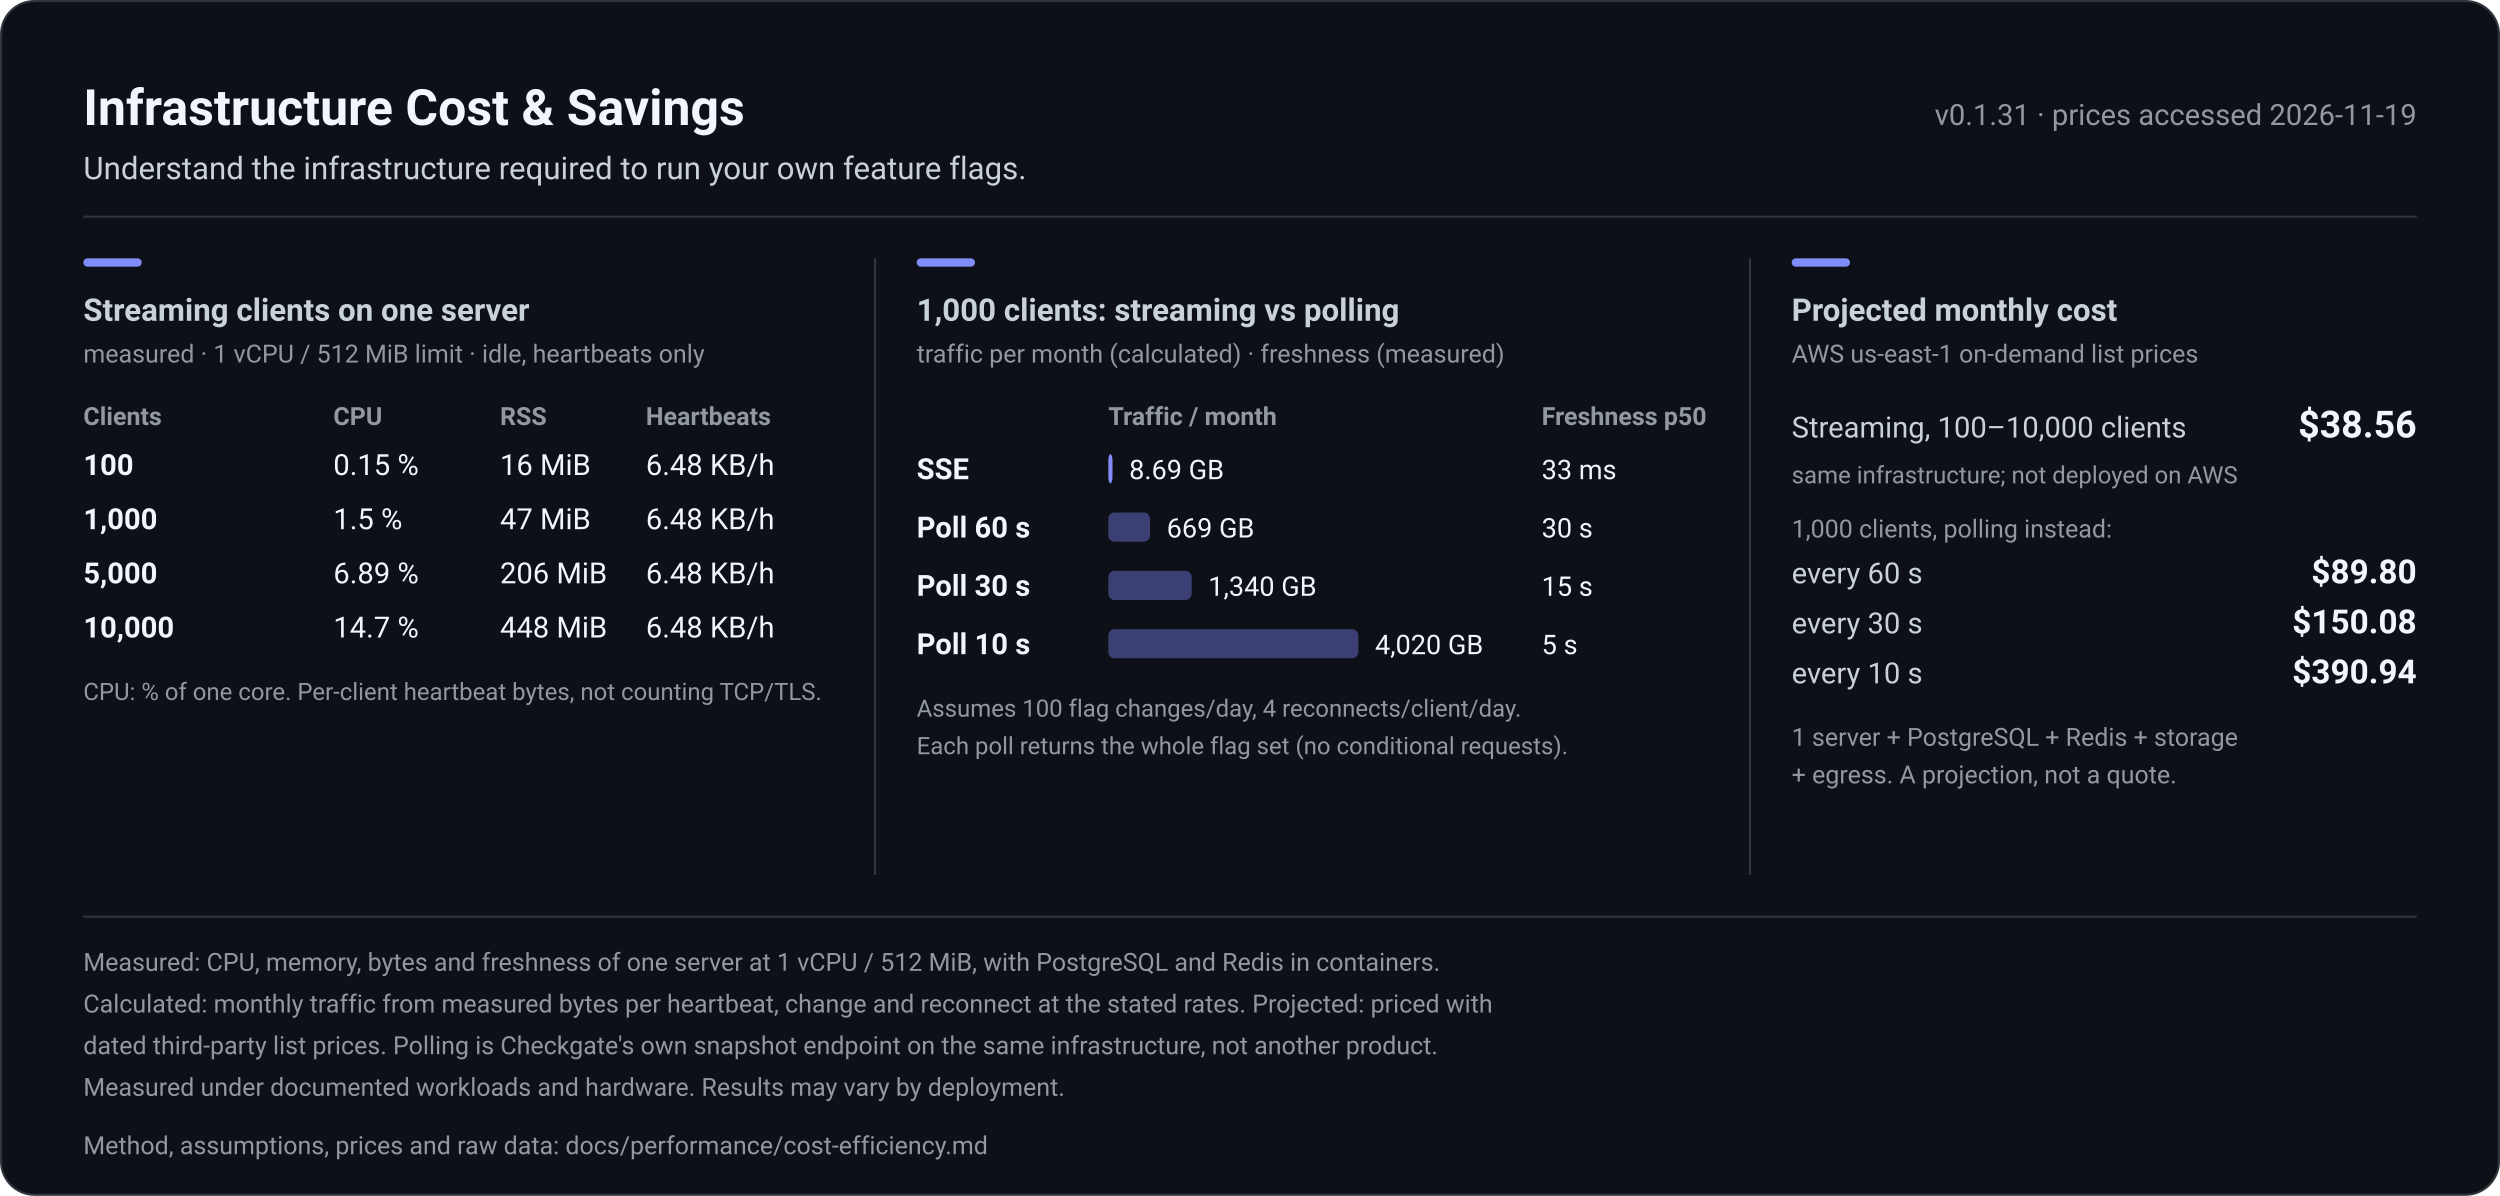
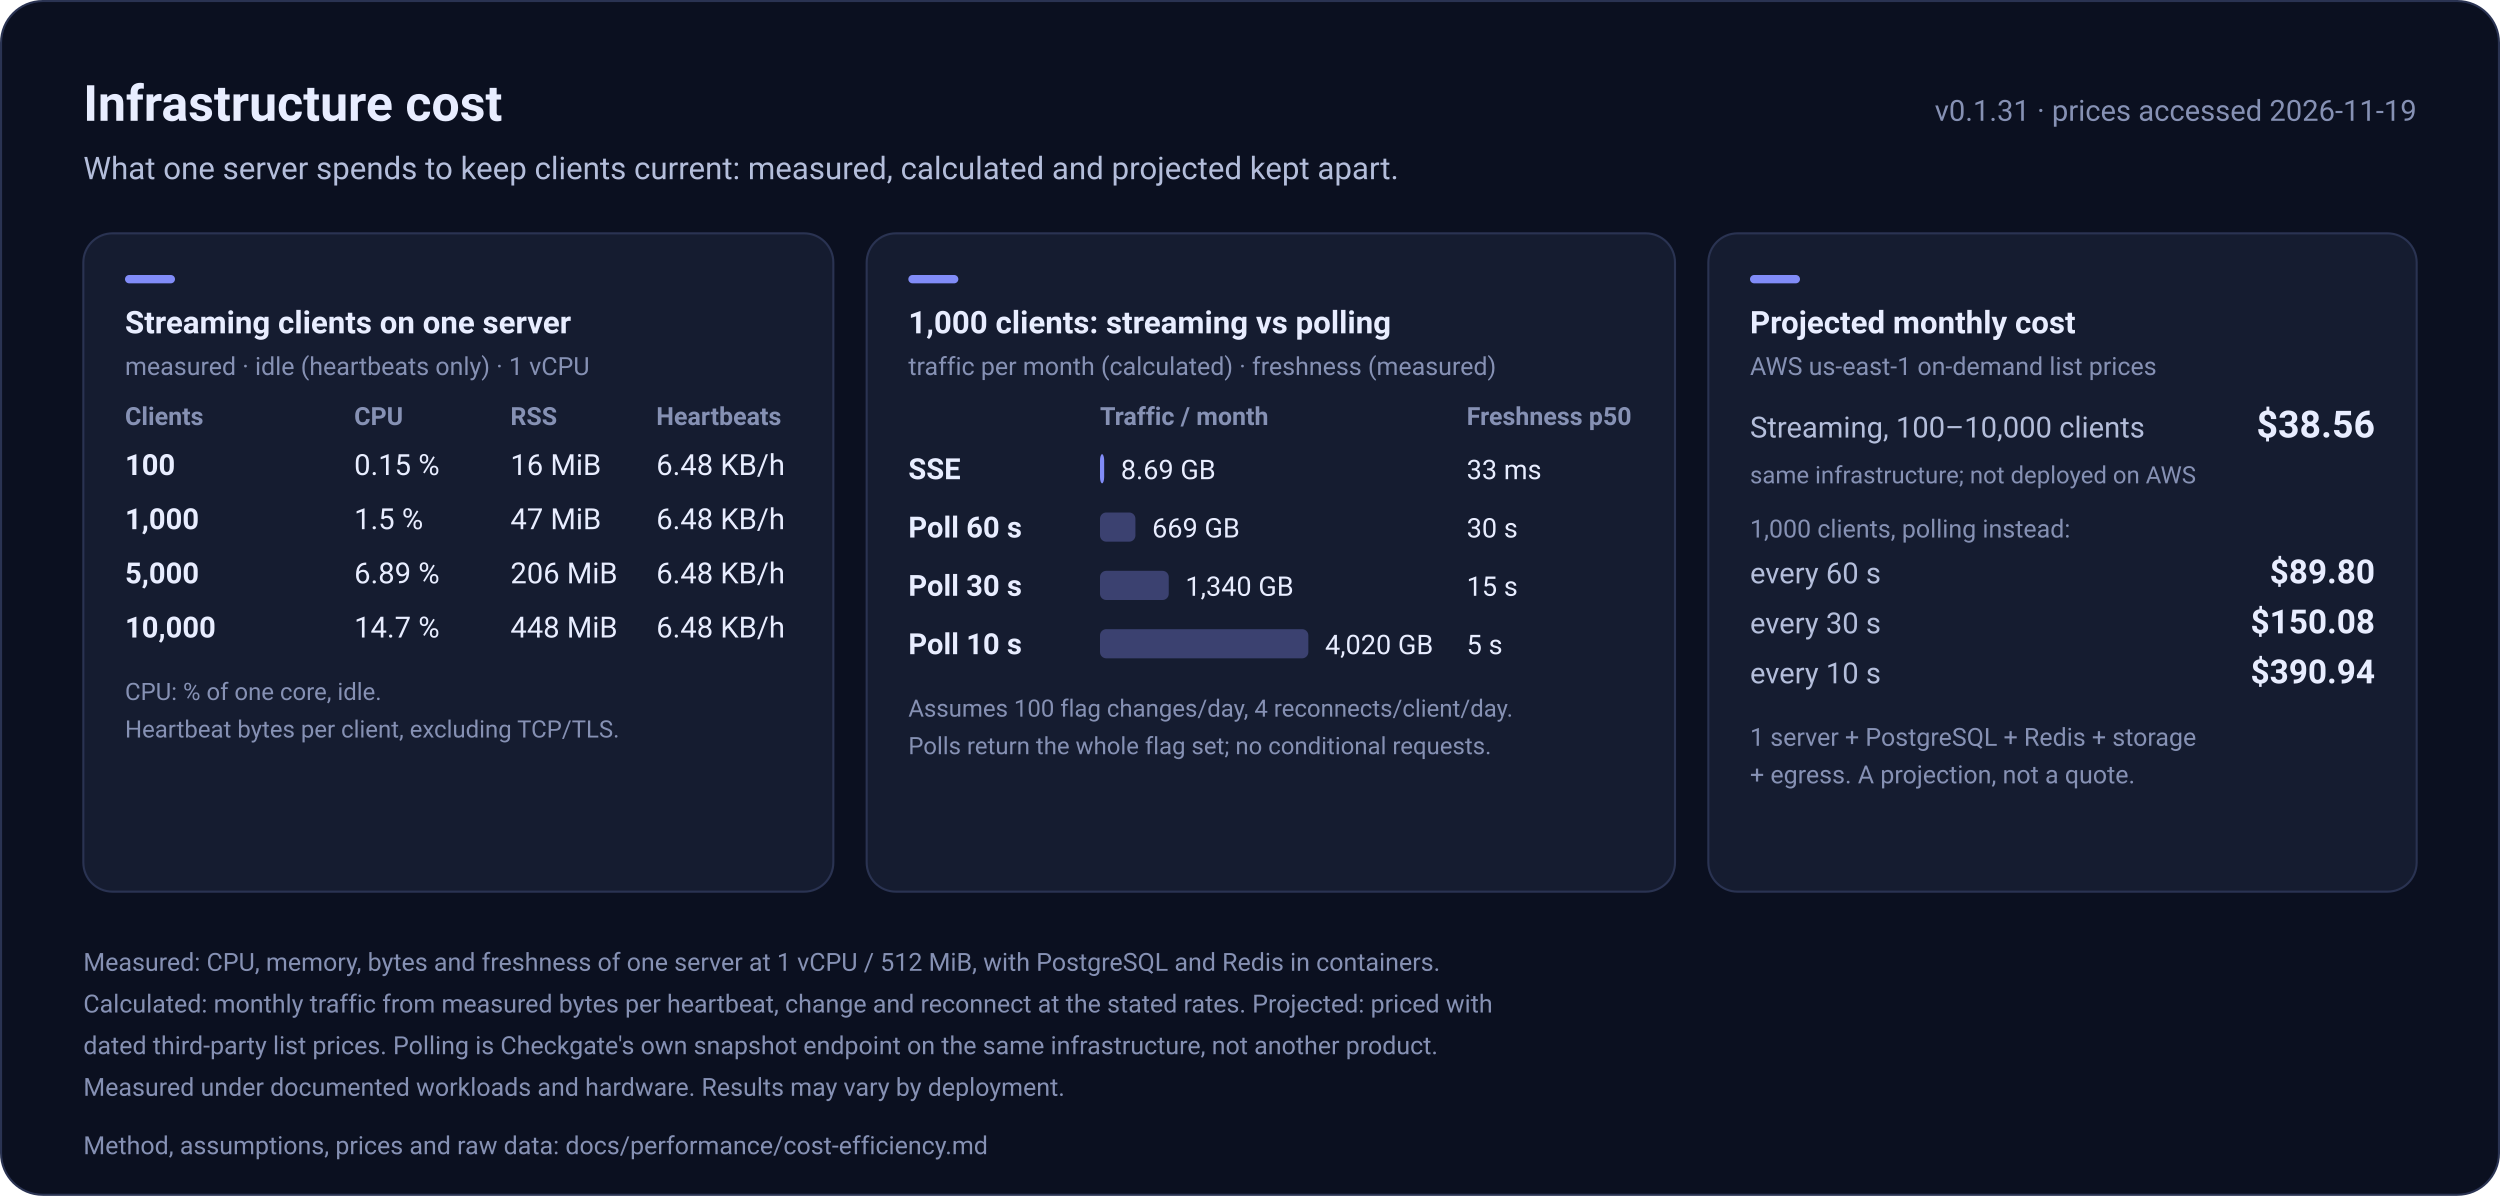
<svg xmlns="http://www.w3.org/2000/svg" viewBox="0 0 1200 574" width="1200" height="574" role="img" aria-labelledby="t d" font-family="system-ui,-apple-system,'Segoe UI',Roboto,Helvetica,Arial,sans-serif">
-   <rect x="0.5" y="0.5" width="1199" height="573" rx="16" fill="#0d1117" stroke="#30363d" />
-   <text x="40" y="60" font-size="24" font-weight="600" fill="#f0f6fc" text-anchor="start">Infrastructure Cost &amp; Savings</text>
-   <text x="1160" y="60" font-size="14" font-weight="400" fill="#9198a1" text-anchor="end">v0.1.31 · prices accessed 2026-11-19</text>
-   <text x="40" y="86" font-size="15" font-weight="400" fill="#c9d1d9" text-anchor="start">Understand the infrastructure required to run your own feature flags.</text>
-   <line x1="40" y1="104" x2="1160" y2="104" stroke="#30363d" />
-   <rect x="40" y="124" width="28" height="4" rx="2" fill="#818cf8" />
-   <text x="40" y="154" font-size="15" font-weight="600" fill="#c9d1d9" text-anchor="start">Streaming clients on one server</text>
-   <text x="40" y="174" font-size="12" font-weight="400" fill="#9198a1" text-anchor="start">measured · 1 vCPU / 512 MiB limit · idle, heartbeats only</text>
-   <text x="40" y="204" font-size="12" font-weight="600" fill="#9198a1" text-anchor="start">Clients</text>
-   <text x="160" y="204" font-size="12" font-weight="600" fill="#9198a1" text-anchor="start">CPU</text>
-   <text x="240" y="204" font-size="12" font-weight="600" fill="#9198a1" text-anchor="start">RSS</text>
-   <text x="310" y="204" font-size="12" font-weight="600" fill="#9198a1" text-anchor="start">Heartbeats</text>
-   <text x="40" y="228" font-size="14" font-weight="600" fill="#f0f6fc" text-anchor="start">100</text>
-   <text x="160" y="228" font-size="14" font-weight="400" fill="#f0f6fc" text-anchor="start">0.15 %</text>
-   <text x="240" y="228" font-size="14" font-weight="400" fill="#f0f6fc" text-anchor="start">16 MiB</text>
-   <text x="310" y="228" font-size="14" font-weight="400" fill="#f0f6fc" text-anchor="start">6.48 KB/h</text>
-   <text x="40" y="254" font-size="14" font-weight="600" fill="#f0f6fc" text-anchor="start">1,000</text>
-   <text x="160" y="254" font-size="14" font-weight="400" fill="#f0f6fc" text-anchor="start">1.5 %</text>
-   <text x="240" y="254" font-size="14" font-weight="400" fill="#f0f6fc" text-anchor="start">47 MiB</text>
-   <text x="310" y="254" font-size="14" font-weight="400" fill="#f0f6fc" text-anchor="start">6.48 KB/h</text>
-   <text x="40" y="280" font-size="14" font-weight="600" fill="#f0f6fc" text-anchor="start">5,000</text>
-   <text x="160" y="280" font-size="14" font-weight="400" fill="#f0f6fc" text-anchor="start">6.89 %</text>
-   <text x="240" y="280" font-size="14" font-weight="400" fill="#f0f6fc" text-anchor="start">206 MiB</text>
-   <text x="310" y="280" font-size="14" font-weight="400" fill="#f0f6fc" text-anchor="start">6.48 KB/h</text>
-   <text x="40" y="306" font-size="14" font-weight="600" fill="#f0f6fc" text-anchor="start">10,000</text>
-   <text x="160" y="306" font-size="14" font-weight="400" fill="#f0f6fc" text-anchor="start">14.7 %</text>
-   <text x="240" y="306" font-size="14" font-weight="400" fill="#f0f6fc" text-anchor="start">448 MiB</text>
-   <text x="310" y="306" font-size="14" font-weight="400" fill="#f0f6fc" text-anchor="start">6.48 KB/h</text>
-   <text x="40" y="336" font-size="11.5" font-weight="400" fill="#9198a1" text-anchor="start">CPU: % of one core. Per-client heartbeat bytes, not counting TCP/TLS.</text>
-   <line x1="420" y1="124" x2="420" y2="420" stroke="#30363d" />
-   <rect x="440" y="124" width="28" height="4" rx="2" fill="#818cf8" />
-   <text x="440" y="154" font-size="15" font-weight="600" fill="#c9d1d9" text-anchor="start">1,000 clients: streaming vs polling</text>
-   <text x="440" y="174" font-size="12" font-weight="400" fill="#9198a1" text-anchor="start">traffic per month (calculated) · freshness (measured)</text>
-   <text x="440" y="204" font-size="12" font-weight="600" fill="#9198a1" text-anchor="start" />
-   <text x="532" y="204" font-size="12" font-weight="600" fill="#9198a1" text-anchor="start">Traffic / month</text>
-   <text x="740" y="204" font-size="12" font-weight="600" fill="#9198a1" text-anchor="start">Freshness p50</text>
-   <text x="440" y="230" font-size="14" font-weight="600" fill="#f0f6fc" text-anchor="start">SSE</text>
-   <rect x="532" y="218" width="2" height="14" rx="3" fill="#818cf8" />
-   <text x="542" y="230" font-size="13" font-weight="400" fill="#f0f6fc" text-anchor="start">8.69 GB</text>
-   <text x="740" y="230" font-size="13" font-weight="400" fill="#f0f6fc" text-anchor="start">33 ms</text>
-   <text x="440" y="258" font-size="14" font-weight="600" fill="#f0f6fc" text-anchor="start">Poll 60 s</text>
-   <rect x="532" y="246" width="20" height="14" rx="3" fill="#3b3f73" />
-   <text x="560" y="258" font-size="13" font-weight="400" fill="#f0f6fc" text-anchor="start">669 GB</text>
-   <text x="740" y="258" font-size="13" font-weight="400" fill="#f0f6fc" text-anchor="start">30 s</text>
-   <text x="440" y="286" font-size="14" font-weight="600" fill="#f0f6fc" text-anchor="start">Poll 30 s</text>
-   <rect x="532" y="274" width="40" height="14" rx="3" fill="#3b3f73" />
-   <text x="580" y="286" font-size="13" font-weight="400" fill="#f0f6fc" text-anchor="start">1,340 GB</text>
-   <text x="740" y="286" font-size="13" font-weight="400" fill="#f0f6fc" text-anchor="start">15 s</text>
-   <text x="440" y="314" font-size="14" font-weight="600" fill="#f0f6fc" text-anchor="start">Poll 10 s</text>
-   <rect x="532" y="302" width="120" height="14" rx="3" fill="#3b3f73" />
-   <text x="660" y="314" font-size="13" font-weight="400" fill="#f0f6fc" text-anchor="start">4,020 GB</text>
-   <text x="740" y="314" font-size="13" font-weight="400" fill="#f0f6fc" text-anchor="start">5 s</text>
-   <text x="440" y="344" font-size="11.5" font-weight="400" fill="#9198a1" text-anchor="start">Assumes 100 flag changes/day, 4 reconnects/client/day.</text>
-   <text x="440" y="362" font-size="11.5" font-weight="400" fill="#9198a1" text-anchor="start">Each poll returns the whole flag set (no conditional requests).</text>
-   <line x1="840" y1="124" x2="840" y2="420" stroke="#30363d" />
-   <rect x="860" y="124" width="28" height="4" rx="2" fill="#818cf8" />
-   <text x="860" y="154" font-size="15" font-weight="600" fill="#c9d1d9" text-anchor="start">Projected monthly cost</text>
-   <text x="860" y="174" font-size="12" font-weight="400" fill="#9198a1" text-anchor="start">AWS us-east-1 on-demand list prices</text>
-   <text x="860" y="210" font-size="14" font-weight="400" fill="#c9d1d9" text-anchor="start">Streaming, 100–10,000 clients</text>
-   <text x="1160" y="210" font-size="18" font-weight="600" fill="#f0f6fc" text-anchor="end">$38.56</text>
-   <text x="860" y="232" font-size="11.5" font-weight="400" fill="#9198a1" text-anchor="start">same infrastructure; not deployed on AWS</text>
-   <text x="860" y="258" font-size="12" font-weight="400" fill="#9198a1" text-anchor="start">1,000 clients, polling instead:</text>
-   <text x="860" y="280" font-size="14" font-weight="400" fill="#c9d1d9" text-anchor="start">every 60 s</text>
-   <text x="1160" y="280" font-size="16" font-weight="600" fill="#f0f6fc" text-anchor="end">$89.80</text>
-   <text x="860" y="304" font-size="14" font-weight="400" fill="#c9d1d9" text-anchor="start">every 30 s</text>
-   <text x="1160" y="304" font-size="16" font-weight="600" fill="#f0f6fc" text-anchor="end">$150.08</text>
-   <text x="860" y="328" font-size="14" font-weight="400" fill="#c9d1d9" text-anchor="start">every 10 s</text>
-   <text x="1160" y="328" font-size="16" font-weight="600" fill="#f0f6fc" text-anchor="end">$390.94</text>
-   <text x="860" y="358" font-size="12" font-weight="400" fill="#9198a1" text-anchor="start">1 server + PostgreSQL + Redis + storage</text>
-   <text x="860" y="376" font-size="12" font-weight="400" fill="#9198a1" text-anchor="start">+ egress. A projection, not a quote.</text>
-   <line x1="40" y1="440" x2="1160" y2="440" stroke="#30363d" />
-   <text x="40" y="466" font-size="12" font-weight="400" fill="#9198a1" text-anchor="start">Measured: CPU, memory, bytes and freshness of one server at 1 vCPU / 512 MiB, with PostgreSQL and Redis in containers.</text>
-   <text x="40" y="486" font-size="12" font-weight="400" fill="#9198a1" text-anchor="start">Calculated: monthly traffic from measured bytes per heartbeat, change and reconnect at the stated rates. Projected: priced with</text>
-   <text x="40" y="506" font-size="12" font-weight="400" fill="#9198a1" text-anchor="start">dated third-party list prices. Polling is Checkgate's own snapshot endpoint on the same infrastructure, not another product.</text>
-   <text x="40" y="526" font-size="12" font-weight="400" fill="#9198a1" text-anchor="start">Measured under documented workloads and hardware. Results may vary by deployment.</text>
-   <text x="40" y="554" font-size="12" font-weight="400" fill="#9198a1" text-anchor="start">Method, assumptions, prices and raw data: docs/performance/cost-efficiency.md</text>
+   <rect x="0.5" y="0.5" width="1199" height="573" rx="20" fill="#0b1020" stroke="#2a3352" />
+   <text x="40" y="58" font-size="24" font-weight="700" fill="#e8edff" text-anchor="start">Infrastructure cost</text>
+   <text x="1160" y="58" font-size="14" font-weight="400" fill="#8691b4" text-anchor="end">v0.1.31 · prices accessed 2026-11-19</text>
+   <text x="40" y="86" font-size="15" font-weight="400" fill="#b4bedb" text-anchor="start">What one server spends to keep clients current: measured, calculated and projected kept apart.</text>
+   <rect x="40" y="112" width="360" height="316" rx="14" fill="#151c30" stroke="#2a3352" />
+   <rect x="416" y="112" width="388" height="316" rx="14" fill="#151c30" stroke="#2a3352" />
+   <rect x="820" y="112" width="340" height="316" rx="14" fill="#151c30" stroke="#2a3352" />
+   <rect x="60" y="132" width="24" height="4" rx="2" fill="#818cf8" />
+   <text x="60" y="160" font-size="15" font-weight="600" fill="#e8edff" text-anchor="start">Streaming clients on one server</text>
+   <text x="60" y="180" font-size="12" font-weight="400" fill="#8691b4" text-anchor="start">measured · idle (heartbeats only) · 1 vCPU</text>
+   <text x="60" y="204" font-size="12" font-weight="600" fill="#8691b4" text-anchor="start">Clients</text>
+   <text x="170" y="204" font-size="12" font-weight="600" fill="#8691b4" text-anchor="start">CPU</text>
+   <text x="245" y="204" font-size="12" font-weight="600" fill="#8691b4" text-anchor="start">RSS</text>
+   <text x="315" y="204" font-size="12" font-weight="600" fill="#8691b4" text-anchor="start">Heartbeats</text>
+   <text x="60" y="228" font-size="14" font-weight="600" fill="#e8edff" text-anchor="start">100</text>
+   <text x="170" y="228" font-size="14" font-weight="400" fill="#e8edff" text-anchor="start">0.15 %</text>
+   <text x="245" y="228" font-size="14" font-weight="400" fill="#e8edff" text-anchor="start">16 MiB</text>
+   <text x="315" y="228" font-size="14" font-weight="400" fill="#e8edff" text-anchor="start">6.48 KB/h</text>
+   <text x="60" y="254" font-size="14" font-weight="600" fill="#e8edff" text-anchor="start">1,000</text>
+   <text x="170" y="254" font-size="14" font-weight="400" fill="#e8edff" text-anchor="start">1.5 %</text>
+   <text x="245" y="254" font-size="14" font-weight="400" fill="#e8edff" text-anchor="start">47 MiB</text>
+   <text x="315" y="254" font-size="14" font-weight="400" fill="#e8edff" text-anchor="start">6.48 KB/h</text>
+   <text x="60" y="280" font-size="14" font-weight="600" fill="#e8edff" text-anchor="start">5,000</text>
+   <text x="170" y="280" font-size="14" font-weight="400" fill="#e8edff" text-anchor="start">6.89 %</text>
+   <text x="245" y="280" font-size="14" font-weight="400" fill="#e8edff" text-anchor="start">206 MiB</text>
+   <text x="315" y="280" font-size="14" font-weight="400" fill="#e8edff" text-anchor="start">6.48 KB/h</text>
+   <text x="60" y="306" font-size="14" font-weight="600" fill="#e8edff" text-anchor="start">10,000</text>
+   <text x="170" y="306" font-size="14" font-weight="400" fill="#e8edff" text-anchor="start">14.7 %</text>
+   <text x="245" y="306" font-size="14" font-weight="400" fill="#e8edff" text-anchor="start">448 MiB</text>
+   <text x="315" y="306" font-size="14" font-weight="400" fill="#e8edff" text-anchor="start">6.48 KB/h</text>
+   <text x="60" y="336" font-size="11.5" font-weight="400" fill="#8691b4" text-anchor="start">CPU: % of one core, idle.</text>
+   <text x="60" y="354" font-size="11.5" font-weight="400" fill="#8691b4" text-anchor="start">Heartbeat bytes per client, excluding TCP/TLS.</text>
+   <rect x="436" y="132" width="24" height="4" rx="2" fill="#818cf8" />
+   <text x="436" y="160" font-size="15" font-weight="600" fill="#e8edff" text-anchor="start">1,000 clients: streaming vs polling</text>
+   <text x="436" y="180" font-size="12" font-weight="400" fill="#8691b4" text-anchor="start">traffic per month (calculated) · freshness (measured)</text>
+   <text x="436" y="204" font-size="12" font-weight="600" fill="#8691b4" text-anchor="start" />
+   <text x="528" y="204" font-size="12" font-weight="600" fill="#8691b4" text-anchor="start">Traffic / month</text>
+   <text x="704" y="204" font-size="12" font-weight="600" fill="#8691b4" text-anchor="start">Freshness p50</text>
+   <text x="436" y="230" font-size="14" font-weight="600" fill="#e8edff" text-anchor="start">SSE</text>
+   <rect x="528" y="218" width="2" height="14" rx="3" fill="#818cf8" />
+   <text x="538" y="230" font-size="13" font-weight="400" fill="#e8edff" text-anchor="start">8.69 GB</text>
+   <text x="704" y="230" font-size="13" font-weight="400" fill="#e8edff" text-anchor="start">33 ms</text>
+   <text x="436" y="258" font-size="14" font-weight="600" fill="#e8edff" text-anchor="start">Poll 60 s</text>
+   <rect x="528" y="246" width="17" height="14" rx="3" fill="#3b4170" />
+   <text x="553" y="258" font-size="13" font-weight="400" fill="#e8edff" text-anchor="start">669 GB</text>
+   <text x="704" y="258" font-size="13" font-weight="400" fill="#e8edff" text-anchor="start">30 s</text>
+   <text x="436" y="286" font-size="14" font-weight="600" fill="#e8edff" text-anchor="start">Poll 30 s</text>
+   <rect x="528" y="274" width="33" height="14" rx="3" fill="#3b4170" />
+   <text x="569" y="286" font-size="13" font-weight="400" fill="#e8edff" text-anchor="start">1,340 GB</text>
+   <text x="704" y="286" font-size="13" font-weight="400" fill="#e8edff" text-anchor="start">15 s</text>
+   <text x="436" y="314" font-size="14" font-weight="600" fill="#e8edff" text-anchor="start">Poll 10 s</text>
+   <rect x="528" y="302" width="100" height="14" rx="3" fill="#3b4170" />
+   <text x="636" y="314" font-size="13" font-weight="400" fill="#e8edff" text-anchor="start">4,020 GB</text>
+   <text x="704" y="314" font-size="13" font-weight="400" fill="#e8edff" text-anchor="start">5 s</text>
+   <text x="436" y="344" font-size="11.5" font-weight="400" fill="#8691b4" text-anchor="start">Assumes 100 flag changes/day, 4 reconnects/client/day.</text>
+   <text x="436" y="362" font-size="11.5" font-weight="400" fill="#8691b4" text-anchor="start">Polls return the whole flag set; no conditional requests.</text>
+   <rect x="840" y="132" width="24" height="4" rx="2" fill="#818cf8" />
+   <text x="840" y="160" font-size="15" font-weight="600" fill="#e8edff" text-anchor="start">Projected monthly cost</text>
+   <text x="840" y="180" font-size="12" font-weight="400" fill="#8691b4" text-anchor="start">AWS us-east-1 on-demand list prices</text>
+   <text x="840" y="210" font-size="14" font-weight="400" fill="#b4bedb" text-anchor="start">Streaming, 100–10,000 clients</text>
+   <text x="1140" y="210" font-size="18" font-weight="600" fill="#e8edff" text-anchor="end">$38.56</text>
+   <text x="840" y="232" font-size="11.5" font-weight="400" fill="#8691b4" text-anchor="start">same infrastructure; not deployed on AWS</text>
+   <text x="840" y="258" font-size="12" font-weight="400" fill="#8691b4" text-anchor="start">1,000 clients, polling instead:</text>
+   <text x="840" y="280" font-size="14" font-weight="400" fill="#b4bedb" text-anchor="start">every 60 s</text>
+   <text x="1140" y="280" font-size="16" font-weight="600" fill="#e8edff" text-anchor="end">$89.80</text>
+   <text x="840" y="304" font-size="14" font-weight="400" fill="#b4bedb" text-anchor="start">every 30 s</text>
+   <text x="1140" y="304" font-size="16" font-weight="600" fill="#e8edff" text-anchor="end">$150.08</text>
+   <text x="840" y="328" font-size="14" font-weight="400" fill="#b4bedb" text-anchor="start">every 10 s</text>
+   <text x="1140" y="328" font-size="16" font-weight="600" fill="#e8edff" text-anchor="end">$390.94</text>
+   <text x="840" y="358" font-size="12" font-weight="400" fill="#8691b4" text-anchor="start">1 server + PostgreSQL + Redis + storage</text>
+   <text x="840" y="376" font-size="12" font-weight="400" fill="#8691b4" text-anchor="start">+ egress. A projection, not a quote.</text>
+   <text x="40" y="466" font-size="12" font-weight="400" fill="#8691b4" text-anchor="start">Measured: CPU, memory, bytes and freshness of one server at 1 vCPU / 512 MiB, with PostgreSQL and Redis in containers.</text>
+   <text x="40" y="486" font-size="12" font-weight="400" fill="#8691b4" text-anchor="start">Calculated: monthly traffic from measured bytes per heartbeat, change and reconnect at the stated rates. Projected: priced with</text>
+   <text x="40" y="506" font-size="12" font-weight="400" fill="#8691b4" text-anchor="start">dated third-party list prices. Polling is Checkgate's own snapshot endpoint on the same infrastructure, not another product.</text>
+   <text x="40" y="526" font-size="12" font-weight="400" fill="#8691b4" text-anchor="start">Measured under documented workloads and hardware. Results may vary by deployment.</text>
+   <text x="40" y="554" font-size="12" font-weight="400" fill="#8691b4" text-anchor="start">Method, assumptions, prices and raw data: docs/performance/cost-efficiency.md</text>
</svg>
